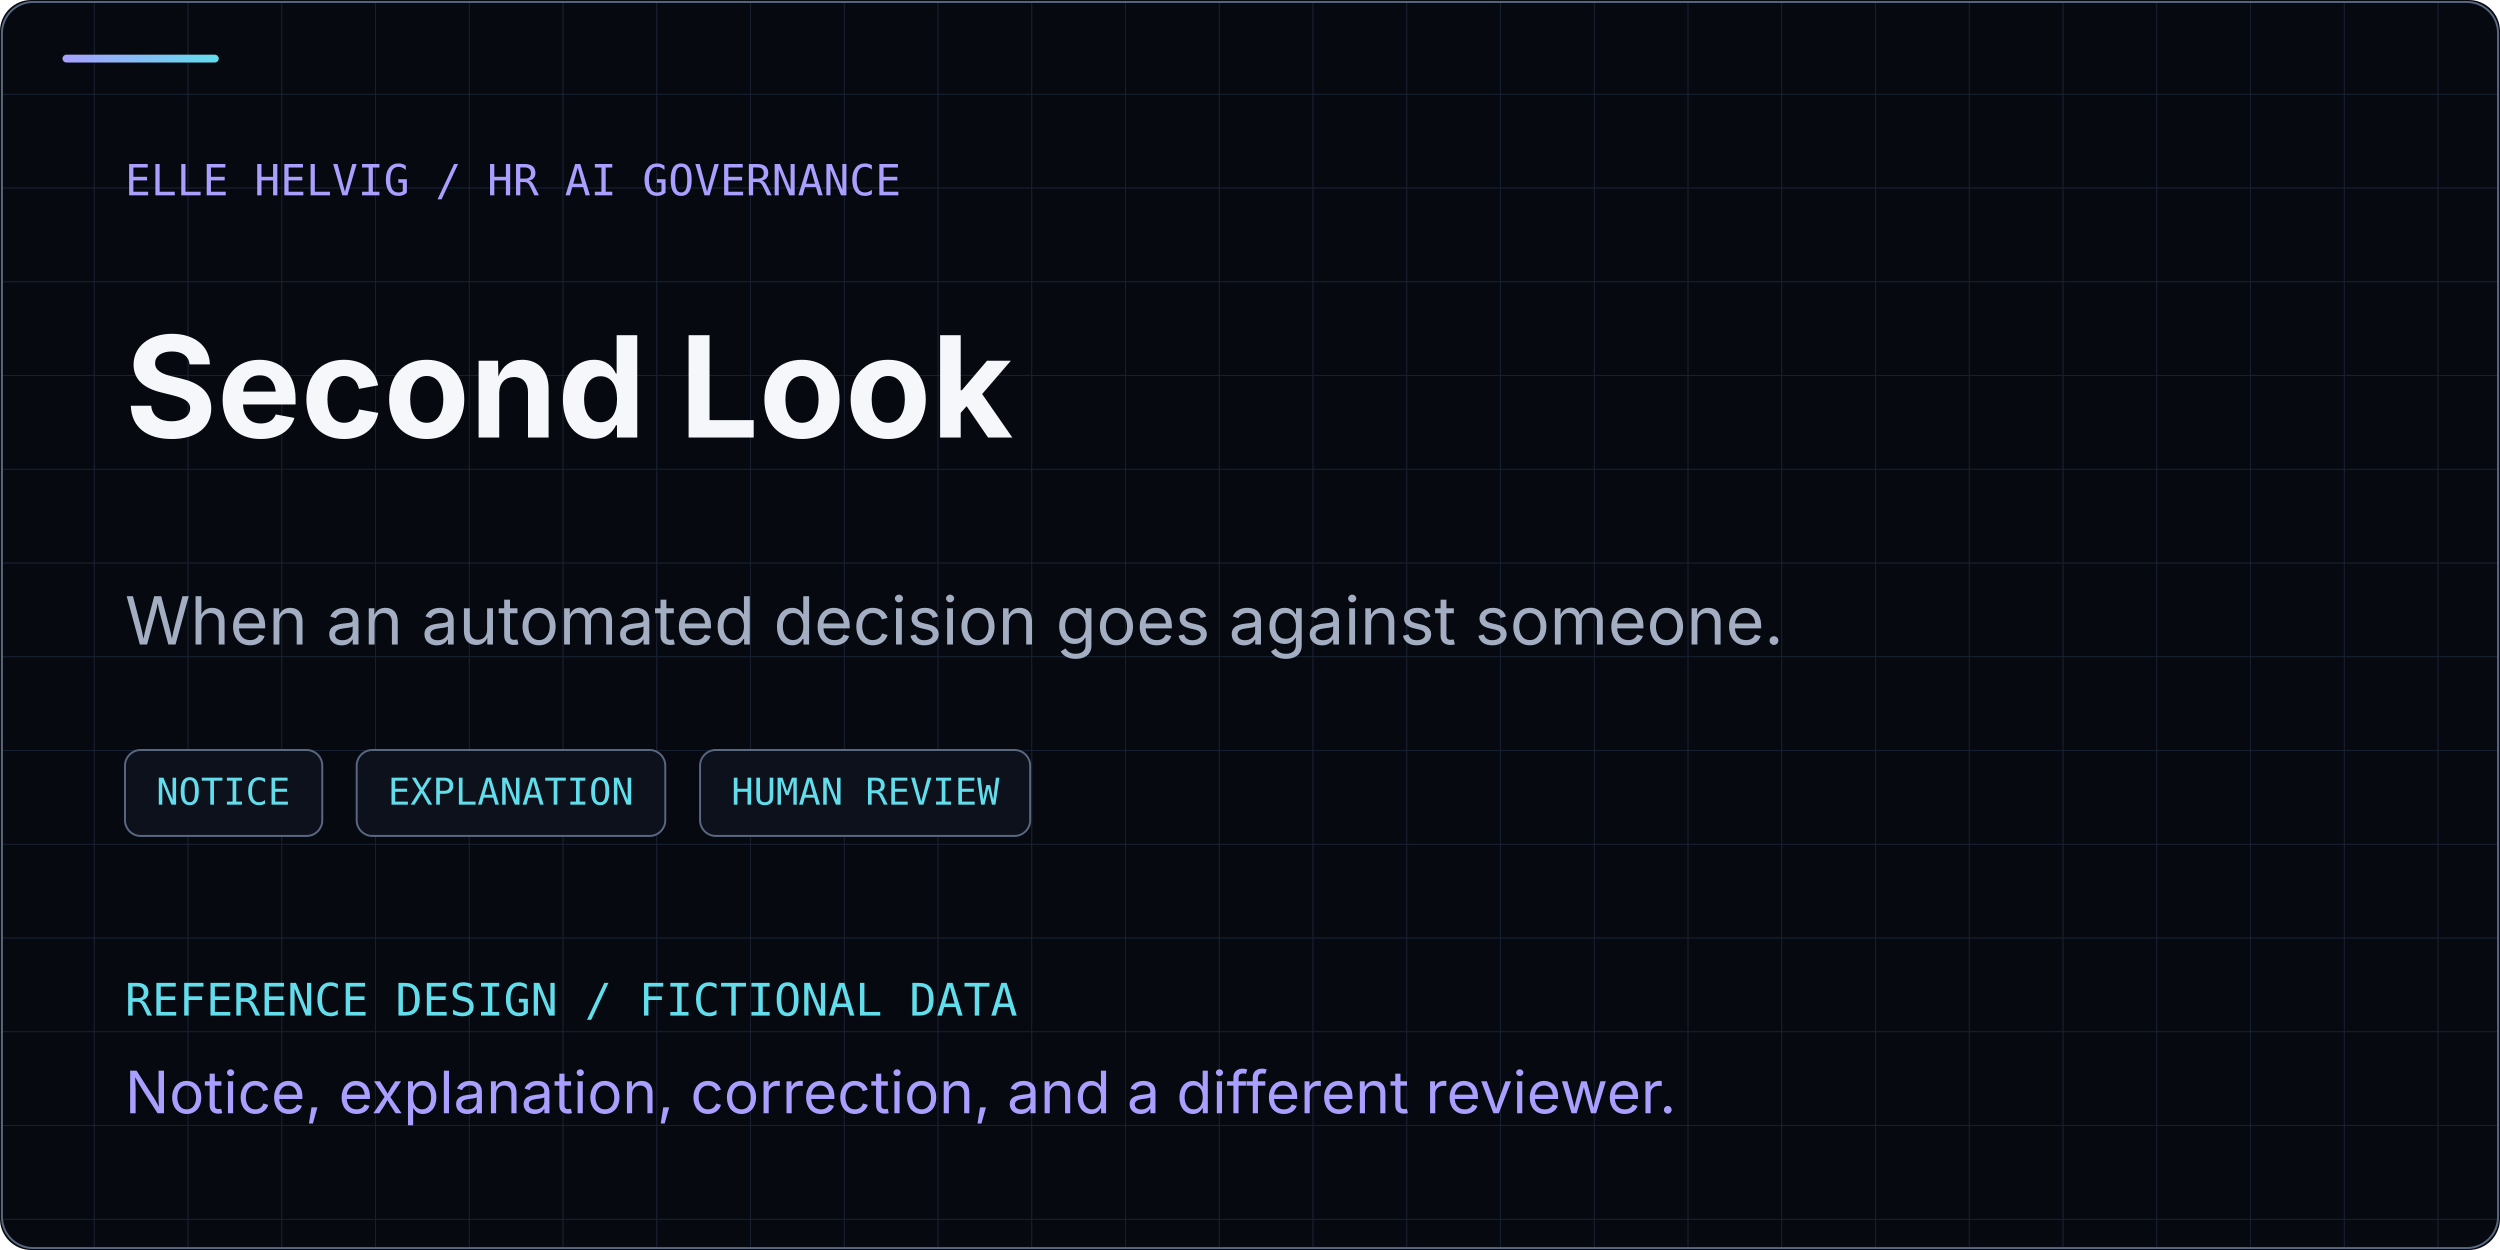
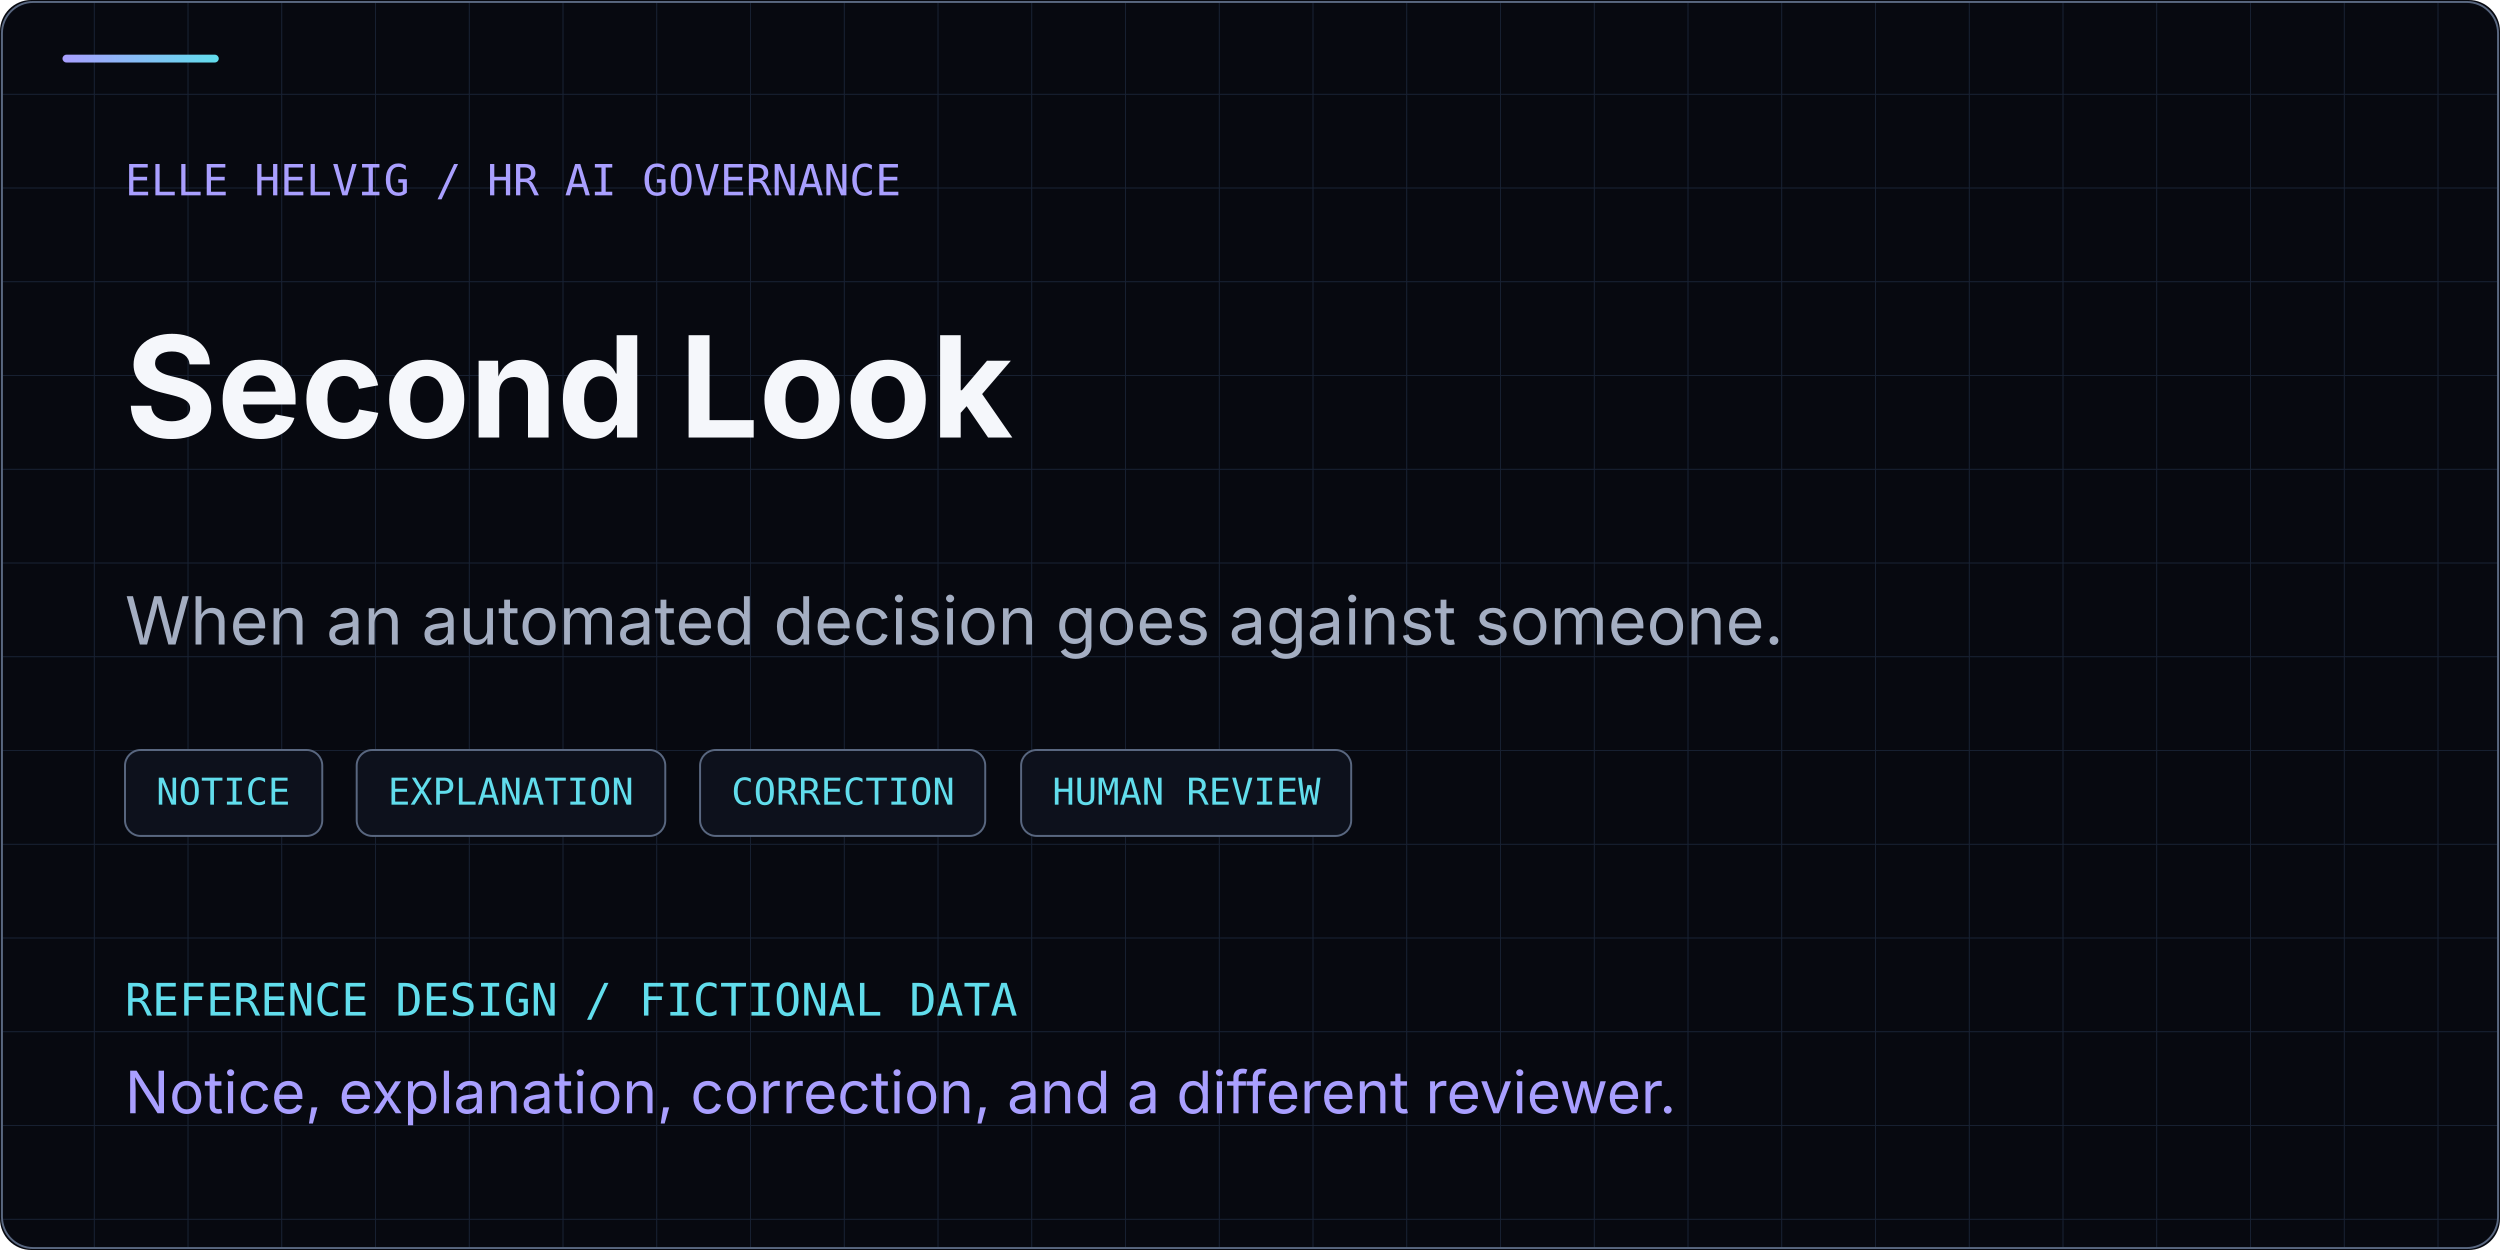
<svg xmlns="http://www.w3.org/2000/svg" width="1280" height="640" viewBox="0 0 1280 640" role="img" aria-label="Second Look. When an automated decision goes against someone: notice, explanation, correction, and human review by a different person.">
  <defs>
    <linearGradient id="accent">
      <stop stop-color="#a99fff" />
      <stop offset="1" stop-color="#61ddec" />
    </linearGradient>
    <pattern id="grid" width="48" height="48" patternUnits="userSpaceOnUse">
      <path d="M48 0H0V48" fill="none" stroke="#182132" />
    </pattern>
  </defs>
  <rect width="1280" height="640" rx="16" fill="#070910" />
  <rect x="1" y="1" width="1278" height="638" rx="16" fill="url(#grid)" />
  <rect x="1" y="1" width="1278" height="638" rx="16" fill="none" stroke="#596780" />
  <rect x="32" y="28" width="80" height="4" rx="2" fill="url(#accent)" />
  <text x="64" y="100" font-family="ui-monospace, SFMono-Regular, Consolas, monospace" font-size="22" font-weight="400" fill="#a99fff">ELLE HELVIG / HR AI GOVERNANCE</text>
  <text x="64" y="224" font-family="system-ui, -apple-system, BlinkMacSystemFont, Segoe UI, sans-serif" font-size="72" font-weight="650" fill="#f5f7fb">Second Look</text>
  <text x="64" y="330" font-family="system-ui, -apple-system, BlinkMacSystemFont, Segoe UI, sans-serif" font-size="34" font-weight="400" fill="#a4aec2">When an automated decision goes against someone.</text>
  <rect x="64" y="384" width="101" height="44" rx="8" fill="#0d111c" stroke="#596780" />
  <text x="80" y="412" font-family="ui-monospace, SFMono-Regular, Consolas, monospace" font-size="19" font-weight="400" fill="#61ddec">NOTICE</text>
  <rect x="182.625" y="384" width="158" height="44" rx="8" fill="#0d111c" stroke="#596780" />
  <text x="198.625" y="412" font-family="ui-monospace, SFMono-Regular, Consolas, monospace" font-size="19" font-weight="400" fill="#61ddec">EXPLANATION</text>
-   <rect x="358.438" y="384" width="169" height="44" rx="8" fill="#0d111c" stroke="#596780" />
-   <text x="374.438" y="412" font-family="ui-monospace, SFMono-Regular, Consolas, monospace" font-size="19" font-weight="400" fill="#61ddec">HUMAN REVIEW</text>
+   <rect x="358.438" y="384" width="146" height="44" rx="8" fill="#0d111c" stroke="#596780" />
+   <text x="374.438" y="412" font-family="ui-monospace, SFMono-Regular, Consolas, monospace" font-size="19" font-weight="400" fill="#61ddec">CORRECTION</text>
+   <rect x="522.812" y="384" width="169" height="44" rx="8" fill="#0d111c" stroke="#596780" />
+   <text x="538.812" y="412" font-family="ui-monospace, SFMono-Regular, Consolas, monospace" font-size="19" font-weight="400" fill="#61ddec">HUMAN REVIEW</text>
  <text x="64" y="520" font-family="ui-monospace, SFMono-Regular, Consolas, monospace" font-size="23" font-weight="400" fill="#61ddec">REFERENCE DESIGN / FICTIONAL DATA</text>
  <text x="64" y="570" font-family="system-ui, -apple-system, BlinkMacSystemFont, Segoe UI, sans-serif" font-size="30" font-weight="400" fill="#a99fff">Notice, explanation, correction, and a different reviewer.</text>
</svg>
